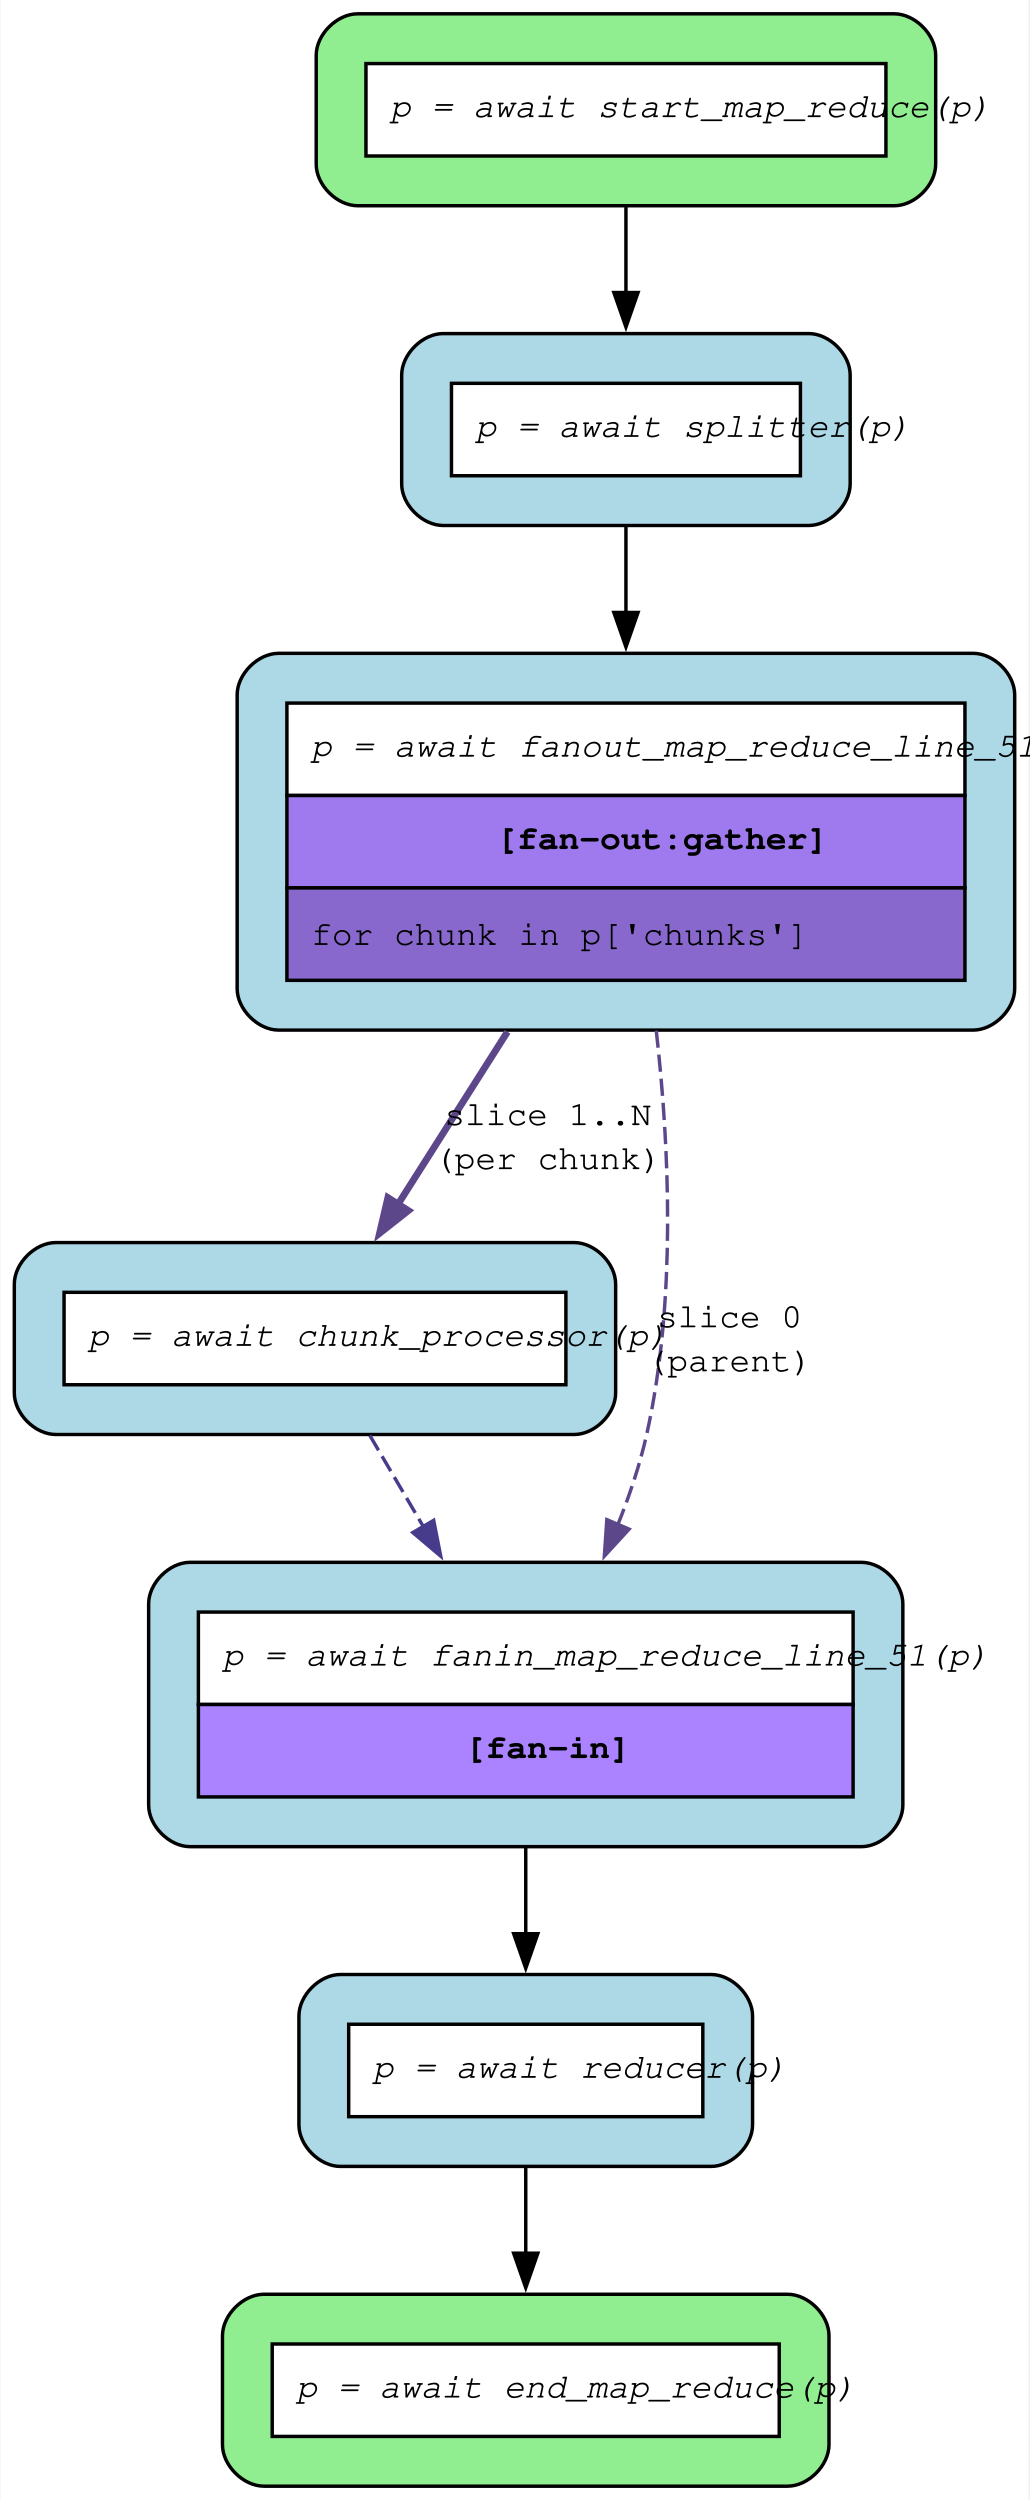
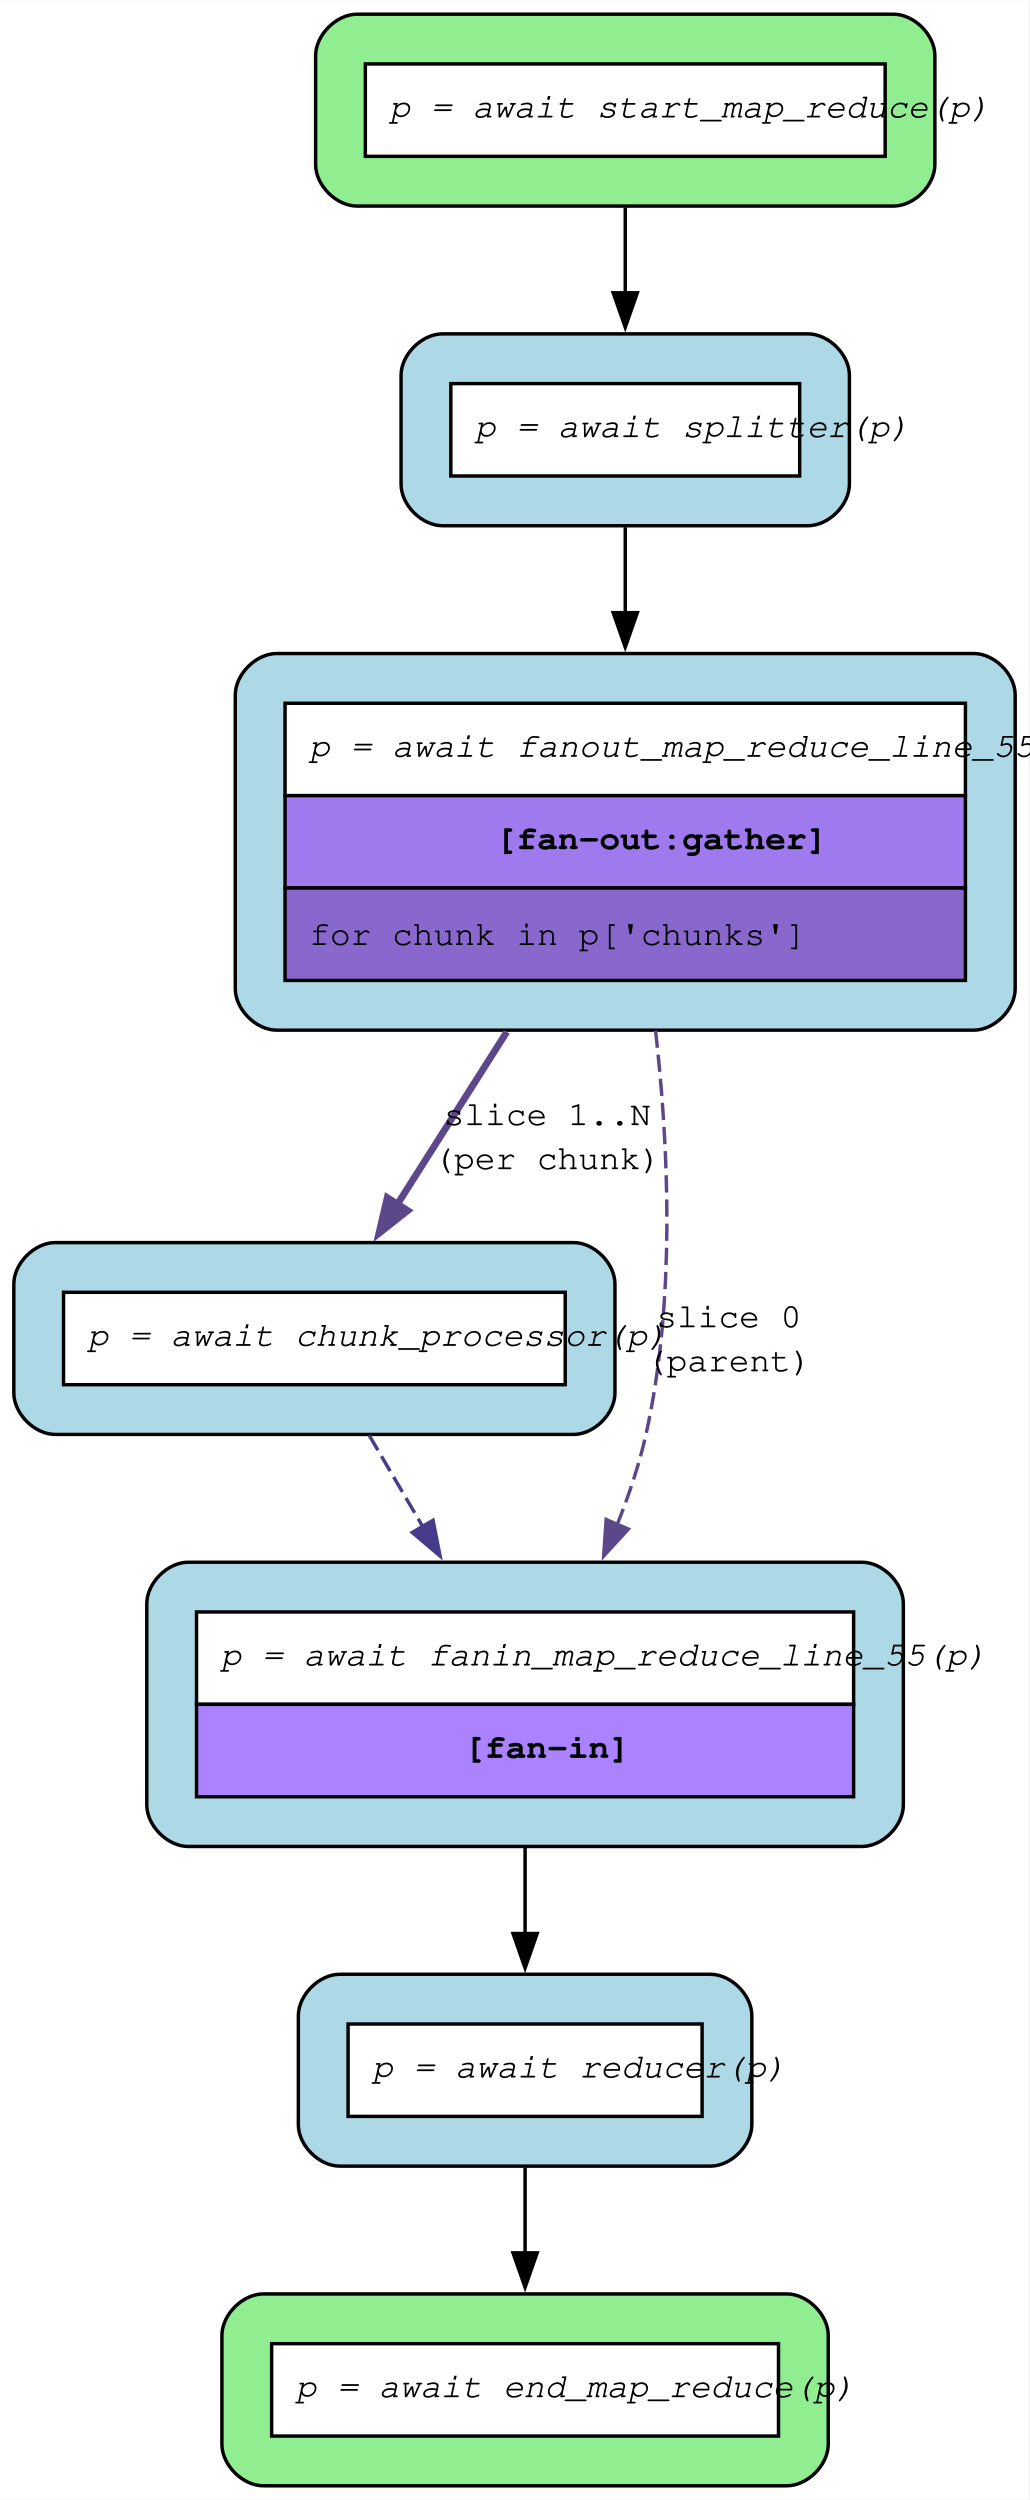
- <svg xmlns="http://www.w3.org/2000/svg" width="298pt" height="724pt" viewBox="0.00 0.00 297.55 723.60">
+ <svg xmlns="http://www.w3.org/2000/svg" width="298pt" height="724pt" viewBox="0.00 0.00 297.93 723.60">
  <g id="graph0" class="graph" transform="scale(1 1) rotate(0) translate(4 719.6)">
-     <polygon fill="white" stroke="none" points="-4,4 -4,-719.6 293.55,-719.6 293.55,4 -4,4" />
+     <polygon fill="white" stroke="none" points="-4,4 -4,-719.6 293.93,-719.6 293.93,4 -4,4" />
    <g id="node1" class="node">
      <path fill="lightgreen" stroke="black" d="M254.68,-715.6C254.68,-715.6 99.38,-715.6 99.38,-715.6 93.38,-715.6 87.38,-709.6 87.38,-703.6 87.38,-703.6 87.38,-672.05 87.38,-672.05 87.38,-666.05 93.38,-660.05 99.38,-660.05 99.38,-660.05 254.68,-660.05 254.68,-660.05 260.68,-660.05 266.68,-666.05 266.68,-672.05 266.68,-672.05 266.68,-703.6 266.68,-703.6 266.68,-709.6 260.68,-715.6 254.68,-715.6" />
      <polygon fill="white" stroke="none" points="101.78,-674.45 101.78,-701.2 252.28,-701.2 252.28,-674.45 101.78,-674.45" />
      <polygon fill="none" stroke="black" points="101.78,-674.45 101.78,-701.2 252.28,-701.2 252.28,-674.45 101.78,-674.45" />
      <text text-anchor="start" x="108.78" y="-685.7" font-family="Courier,monospace" font-style="italic" font-size="10.00">p = await start_map_reduce(p)</text>
    </g>
    <g id="node7" class="node">
      <path fill="lightblue" stroke="black" d="M229.93,-623.05C229.93,-623.05 124.12,-623.05 124.12,-623.05 118.12,-623.05 112.12,-617.05 112.12,-611.05 112.12,-611.05 112.12,-579.5 112.12,-579.5 112.12,-573.5 118.12,-567.5 124.12,-567.5 124.12,-567.5 229.93,-567.5 229.93,-567.5 235.93,-567.5 241.93,-573.5 241.93,-579.5 241.93,-579.5 241.93,-611.05 241.93,-611.05 241.93,-617.05 235.93,-623.05 229.93,-623.05" />
      <polygon fill="white" stroke="none" points="126.53,-581.9 126.53,-608.65 227.53,-608.65 227.53,-581.9 126.53,-581.9" />
      <polygon fill="none" stroke="black" points="126.53,-581.9 126.53,-608.65 227.53,-608.65 227.53,-581.9 126.53,-581.9" />
      <text text-anchor="start" x="133.53" y="-593.15" font-family="Courier,monospace" font-style="italic" font-size="10.00">p = await splitter(p)</text>
    </g>
    <g id="edge7" class="edge">
      <path fill="none" stroke="black" d="M177.03,-659.66C177.03,-651.87 177.03,-643.22 177.03,-634.88" />
      <polygon fill="black" stroke="black" points="180.53,-634.94 177.03,-624.94 173.53,-634.94 180.53,-634.94" />
    </g>
    <g id="node2" class="node">
-       <path fill="lightblue" stroke="black" d="M277.55,-530.5C277.55,-530.5 76.5,-530.5 76.5,-530.5 70.5,-530.5 64.5,-524.5 64.5,-518.5 64.5,-518.5 64.5,-433.45 64.5,-433.45 64.5,-427.45 70.5,-421.45 76.5,-421.45 76.5,-421.45 277.55,-421.45 277.55,-421.45 283.55,-421.45 289.55,-427.45 289.55,-433.45 289.55,-433.45 289.55,-518.5 289.55,-518.5 289.55,-524.5 283.55,-530.5 277.55,-530.5" />
-       <polygon fill="white" stroke="none" points="78.9,-489.35 78.9,-516.1 275.15,-516.1 275.15,-489.35 78.9,-489.35" />
-       <polygon fill="none" stroke="black" points="78.9,-489.35 78.9,-516.1 275.15,-516.1 275.15,-489.35 78.9,-489.35" />
-       <text text-anchor="start" x="85.9" y="-500.6" font-family="Courier,monospace" font-style="italic" font-size="10.00">p = await fanout_map_reduce_line_51(p)</text>
-       <polygon fill="#9f79ee" stroke="none" points="78.9,-462.6 78.9,-489.35 275.15,-489.35 275.15,-462.6 78.9,-462.6" />
-       <polygon fill="none" stroke="black" points="78.9,-462.6 78.9,-489.35 275.15,-489.35 275.15,-462.6 78.9,-462.6" />
+       <path fill="lightblue" stroke="black" d="M277.93,-530.5C277.93,-530.5 76.12,-530.5 76.12,-530.5 70.12,-530.5 64.12,-524.5 64.12,-518.5 64.12,-518.5 64.12,-433.45 64.12,-433.45 64.12,-427.45 70.12,-421.45 76.12,-421.45 76.12,-421.45 277.93,-421.45 277.93,-421.45 283.93,-421.45 289.93,-427.45 289.93,-433.45 289.93,-433.45 289.93,-518.5 289.93,-518.5 289.93,-524.5 283.93,-530.5 277.93,-530.5" />
+       <polygon fill="white" stroke="none" points="78.53,-489.35 78.53,-516.1 275.52,-516.1 275.52,-489.35 78.53,-489.35" />
+       <polygon fill="none" stroke="black" points="78.53,-489.35 78.53,-516.1 275.52,-516.1 275.52,-489.35 78.53,-489.35" />
+       <text text-anchor="start" x="85.53" y="-500.6" font-family="Courier,monospace" font-style="italic" font-size="10.00">p = await fanout_map_reduce_line_55(p)</text>
+       <polygon fill="#9f79ee" stroke="none" points="78.53,-462.6 78.53,-489.35 275.52,-489.35 275.52,-462.6 78.53,-462.6" />
+       <polygon fill="none" stroke="black" points="78.53,-462.6 78.53,-489.35 275.52,-489.35 275.52,-462.6 78.53,-462.6" />
      <text text-anchor="start" x="139.53" y="-473.85" font-family="Courier,monospace" font-weight="bold" font-size="10.00">[fan-out:gather]</text>
-       <polygon fill="#8968cd" stroke="none" points="78.9,-435.85 78.9,-462.6 275.15,-462.6 275.15,-435.85 78.9,-435.85" />
-       <polygon fill="none" stroke="black" points="78.9,-435.85 78.9,-462.6 275.15,-462.6 275.15,-435.85 78.9,-435.85" />
-       <text text-anchor="start" x="85.9" y="-446.1" font-family="Courier,monospace" font-size="10.00">for chunk in p['chunks']</text>
+       <polygon fill="#8968cd" stroke="none" points="78.53,-435.85 78.53,-462.6 275.52,-462.6 275.52,-435.85 78.53,-435.85" />
+       <polygon fill="none" stroke="black" points="78.53,-435.85 78.53,-462.6 275.52,-462.6 275.52,-435.85 78.53,-435.85" />
+       <text text-anchor="start" x="85.53" y="-446.1" font-family="Courier,monospace" font-size="10.00">for chunk in p['chunks']</text>
    </g>
    <g id="node4" class="node">
      <path fill="lightblue" stroke="black" d="M162.05,-359.95C162.05,-359.95 12,-359.95 12,-359.95 6,-359.95 0,-353.95 0,-347.95 0,-347.95 0,-316.4 0,-316.4 0,-310.4 6,-304.4 12,-304.4 12,-304.4 162.05,-304.4 162.05,-304.4 168.05,-304.4 174.05,-310.4 174.05,-316.4 174.05,-316.4 174.05,-347.95 174.05,-347.95 174.05,-353.95 168.05,-359.95 162.05,-359.95" />
      <polygon fill="white" stroke="none" points="14.4,-318.8 14.4,-345.55 159.65,-345.55 159.65,-318.8 14.4,-318.8" />
      <polygon fill="none" stroke="black" points="14.4,-318.8 14.4,-345.55 159.65,-345.55 159.65,-318.8 14.4,-318.8" />
      <text text-anchor="start" x="21.4" y="-330.05" font-family="Courier,monospace" font-style="italic" font-size="10.00">p = await chunk_processor(p)</text>
    </g>
    <g id="edge3" class="edge">
      <path fill="none" stroke="#5d478b" stroke-width="2" d="M142.74,-420.96C131.8,-403.72 119.96,-385.07 110.02,-369.4" />
      <polygon fill="#5d478b" stroke="#5d478b" stroke-width="2" points="114.04,-369.2 105.72,-362.64 108.13,-372.95 114.04,-369.2" />
      <text text-anchor="middle" x="154.45" y="-393.95" font-family="Courier,monospace" font-size="10.00">slice 1..N</text>
      <text text-anchor="middle" x="154.45" y="-381.2" font-family="Courier,monospace" font-size="10.00">(per chunk)</text>
    </g>
    <g id="node5" class="node">
-       <path fill="lightblue" stroke="black" d="M245.18,-267.4C245.18,-267.4 50.88,-267.4 50.88,-267.4 44.88,-267.4 38.88,-261.4 38.88,-255.4 38.88,-255.4 38.88,-197.1 38.88,-197.1 38.88,-191.1 44.88,-185.1 50.88,-185.1 50.88,-185.1 245.18,-185.1 245.18,-185.1 251.18,-185.1 257.18,-191.1 257.18,-197.1 257.18,-197.1 257.18,-255.4 257.18,-255.4 257.18,-261.4 251.18,-267.4 245.18,-267.4" />
-       <polygon fill="white" stroke="none" points="53.28,-226.25 53.28,-253 242.78,-253 242.78,-226.25 53.28,-226.25" />
-       <polygon fill="none" stroke="black" points="53.28,-226.25 53.28,-253 242.78,-253 242.78,-226.25 53.28,-226.25" />
-       <text text-anchor="start" x="60.28" y="-237.5" font-family="Courier,monospace" font-style="italic" font-size="10.00">p = await fanin_map_reduce_line_51(p)</text>
-       <polygon fill="#ab82ff" stroke="none" points="53.28,-199.5 53.28,-226.25 242.78,-226.25 242.78,-199.5 53.28,-199.5" />
-       <polygon fill="none" stroke="black" points="53.28,-199.5 53.28,-226.25 242.78,-226.25 242.78,-199.5 53.28,-199.5" />
+       <path fill="lightblue" stroke="black" d="M245.55,-267.4C245.55,-267.4 50.5,-267.4 50.5,-267.4 44.5,-267.4 38.5,-261.4 38.5,-255.4 38.5,-255.4 38.5,-197.1 38.5,-197.1 38.5,-191.1 44.5,-185.1 50.5,-185.1 50.5,-185.1 245.55,-185.1 245.55,-185.1 251.55,-185.1 257.55,-191.1 257.55,-197.1 257.55,-197.1 257.55,-255.4 257.55,-255.4 257.55,-261.4 251.55,-267.4 245.55,-267.4" />
+       <polygon fill="white" stroke="none" points="52.9,-226.25 52.9,-253 243.15,-253 243.15,-226.25 52.9,-226.25" />
+       <polygon fill="none" stroke="black" points="52.9,-226.25 52.9,-253 243.15,-253 243.15,-226.25 52.9,-226.25" />
+       <text text-anchor="start" x="59.9" y="-237.5" font-family="Courier,monospace" font-style="italic" font-size="10.00">p = await fanin_map_reduce_line_55(p)</text>
+       <polygon fill="#ab82ff" stroke="none" points="52.9,-199.5 52.9,-226.25 243.15,-226.25 243.15,-199.5 52.9,-199.5" />
+       <polygon fill="none" stroke="black" points="52.9,-199.5 52.9,-226.25 243.15,-226.25 243.15,-199.5 52.9,-199.5" />
      <text text-anchor="start" x="130.4" y="-210.75" font-family="Courier,monospace" font-weight="bold" font-size="10.00">[fan-in]</text>
    </g>
    <g id="edge4" class="edge">
      <path fill="none" stroke="#5d478b" stroke-dasharray="5,2" d="M185.8,-421.32C189.66,-387.4 191.62,-342.86 183.03,-304.4 181.09,-295.72 178.11,-286.84 174.7,-278.33" />
      <polygon fill="#5d478b" stroke="#5d478b" points="177.94,-277 170.78,-269.19 171.5,-279.76 177.94,-277" />
      <text text-anchor="middle" x="207" y="-335.43" font-family="Courier,monospace" font-size="10.00">slice 0</text>
      <text text-anchor="middle" x="207" y="-322.68" font-family="Courier,monospace" font-size="10.00">(parent)</text>
    </g>
    <g id="node3" class="node">
      <path fill="lightgreen" stroke="black" d="M223.8,-55.55C223.8,-55.55 72.25,-55.55 72.25,-55.55 66.25,-55.55 60.25,-49.55 60.25,-43.55 60.25,-43.55 60.25,-12 60.25,-12 60.25,-6 66.25,0 72.25,0 72.25,0 223.8,0 223.8,0 229.8,0 235.8,-6 235.8,-12 235.8,-12 235.8,-43.55 235.8,-43.55 235.8,-49.55 229.8,-55.55 223.8,-55.55" />
      <polygon fill="white" stroke="none" points="74.65,-14.4 74.65,-41.15 221.4,-41.15 221.4,-14.4 74.65,-14.4" />
      <polygon fill="none" stroke="black" points="74.65,-14.4 74.65,-41.15 221.4,-41.15 221.4,-14.4 74.65,-14.4" />
      <text text-anchor="start" x="81.65" y="-25.65" font-family="Courier,monospace" font-style="italic" font-size="10.00">p = await end_map_reduce(p)</text>
    </g>
    <g id="edge1" class="edge">
      <path fill="none" stroke="#473c8b" stroke-dasharray="5,2" d="M102.89,-304.14C107.66,-296.01 113.06,-286.82 118.42,-277.69" />
      <polygon fill="#473c8b" stroke="#473c8b" points="121.38,-279.56 123.42,-269.17 115.34,-276.02 121.38,-279.56" />
    </g>
    <g id="node6" class="node">
      <path fill="lightblue" stroke="black" d="M201.68,-148.1C201.68,-148.1 94.38,-148.1 94.38,-148.1 88.38,-148.1 82.38,-142.1 82.38,-136.1 82.38,-136.1 82.38,-104.55 82.38,-104.55 82.38,-98.55 88.38,-92.55 94.38,-92.55 94.38,-92.55 201.68,-92.55 201.68,-92.55 207.68,-92.55 213.68,-98.55 213.68,-104.55 213.68,-104.55 213.68,-136.1 213.68,-136.1 213.68,-142.1 207.68,-148.1 201.68,-148.1" />
      <polygon fill="white" stroke="none" points="96.78,-106.95 96.78,-133.7 199.28,-133.7 199.28,-106.95 96.78,-106.95" />
      <polygon fill="none" stroke="black" points="96.78,-106.95 96.78,-133.7 199.28,-133.7 199.28,-106.95 96.78,-106.95" />
      <text text-anchor="start" x="103.78" y="-118.2" font-family="Courier,monospace" font-style="italic" font-size="10.00">p = await reducer(p)</text>
    </g>
    <g id="edge2" class="edge">
      <path fill="none" stroke="black" d="M148.03,-184.77C148.03,-176.58 148.03,-167.98 148.03,-159.86" />
      <polygon fill="black" stroke="black" points="151.53,-159.9 148.03,-149.9 144.53,-159.9 151.53,-159.9" />
    </g>
    <g id="edge5" class="edge">
      <path fill="none" stroke="black" d="M148.03,-92.16C148.03,-84.37 148.03,-75.72 148.03,-67.38" />
      <polygon fill="black" stroke="black" points="151.53,-67.44 148.03,-57.44 144.53,-67.44 151.53,-67.44" />
    </g>
    <g id="edge6" class="edge">
      <path fill="none" stroke="black" d="M177.03,-567.07C177.03,-559.54 177.03,-551.03 177.03,-542.32" />
      <polygon fill="black" stroke="black" points="180.53,-542.33 177.03,-532.33 173.53,-542.33 180.53,-542.33" />
    </g>
  </g>
</svg>
